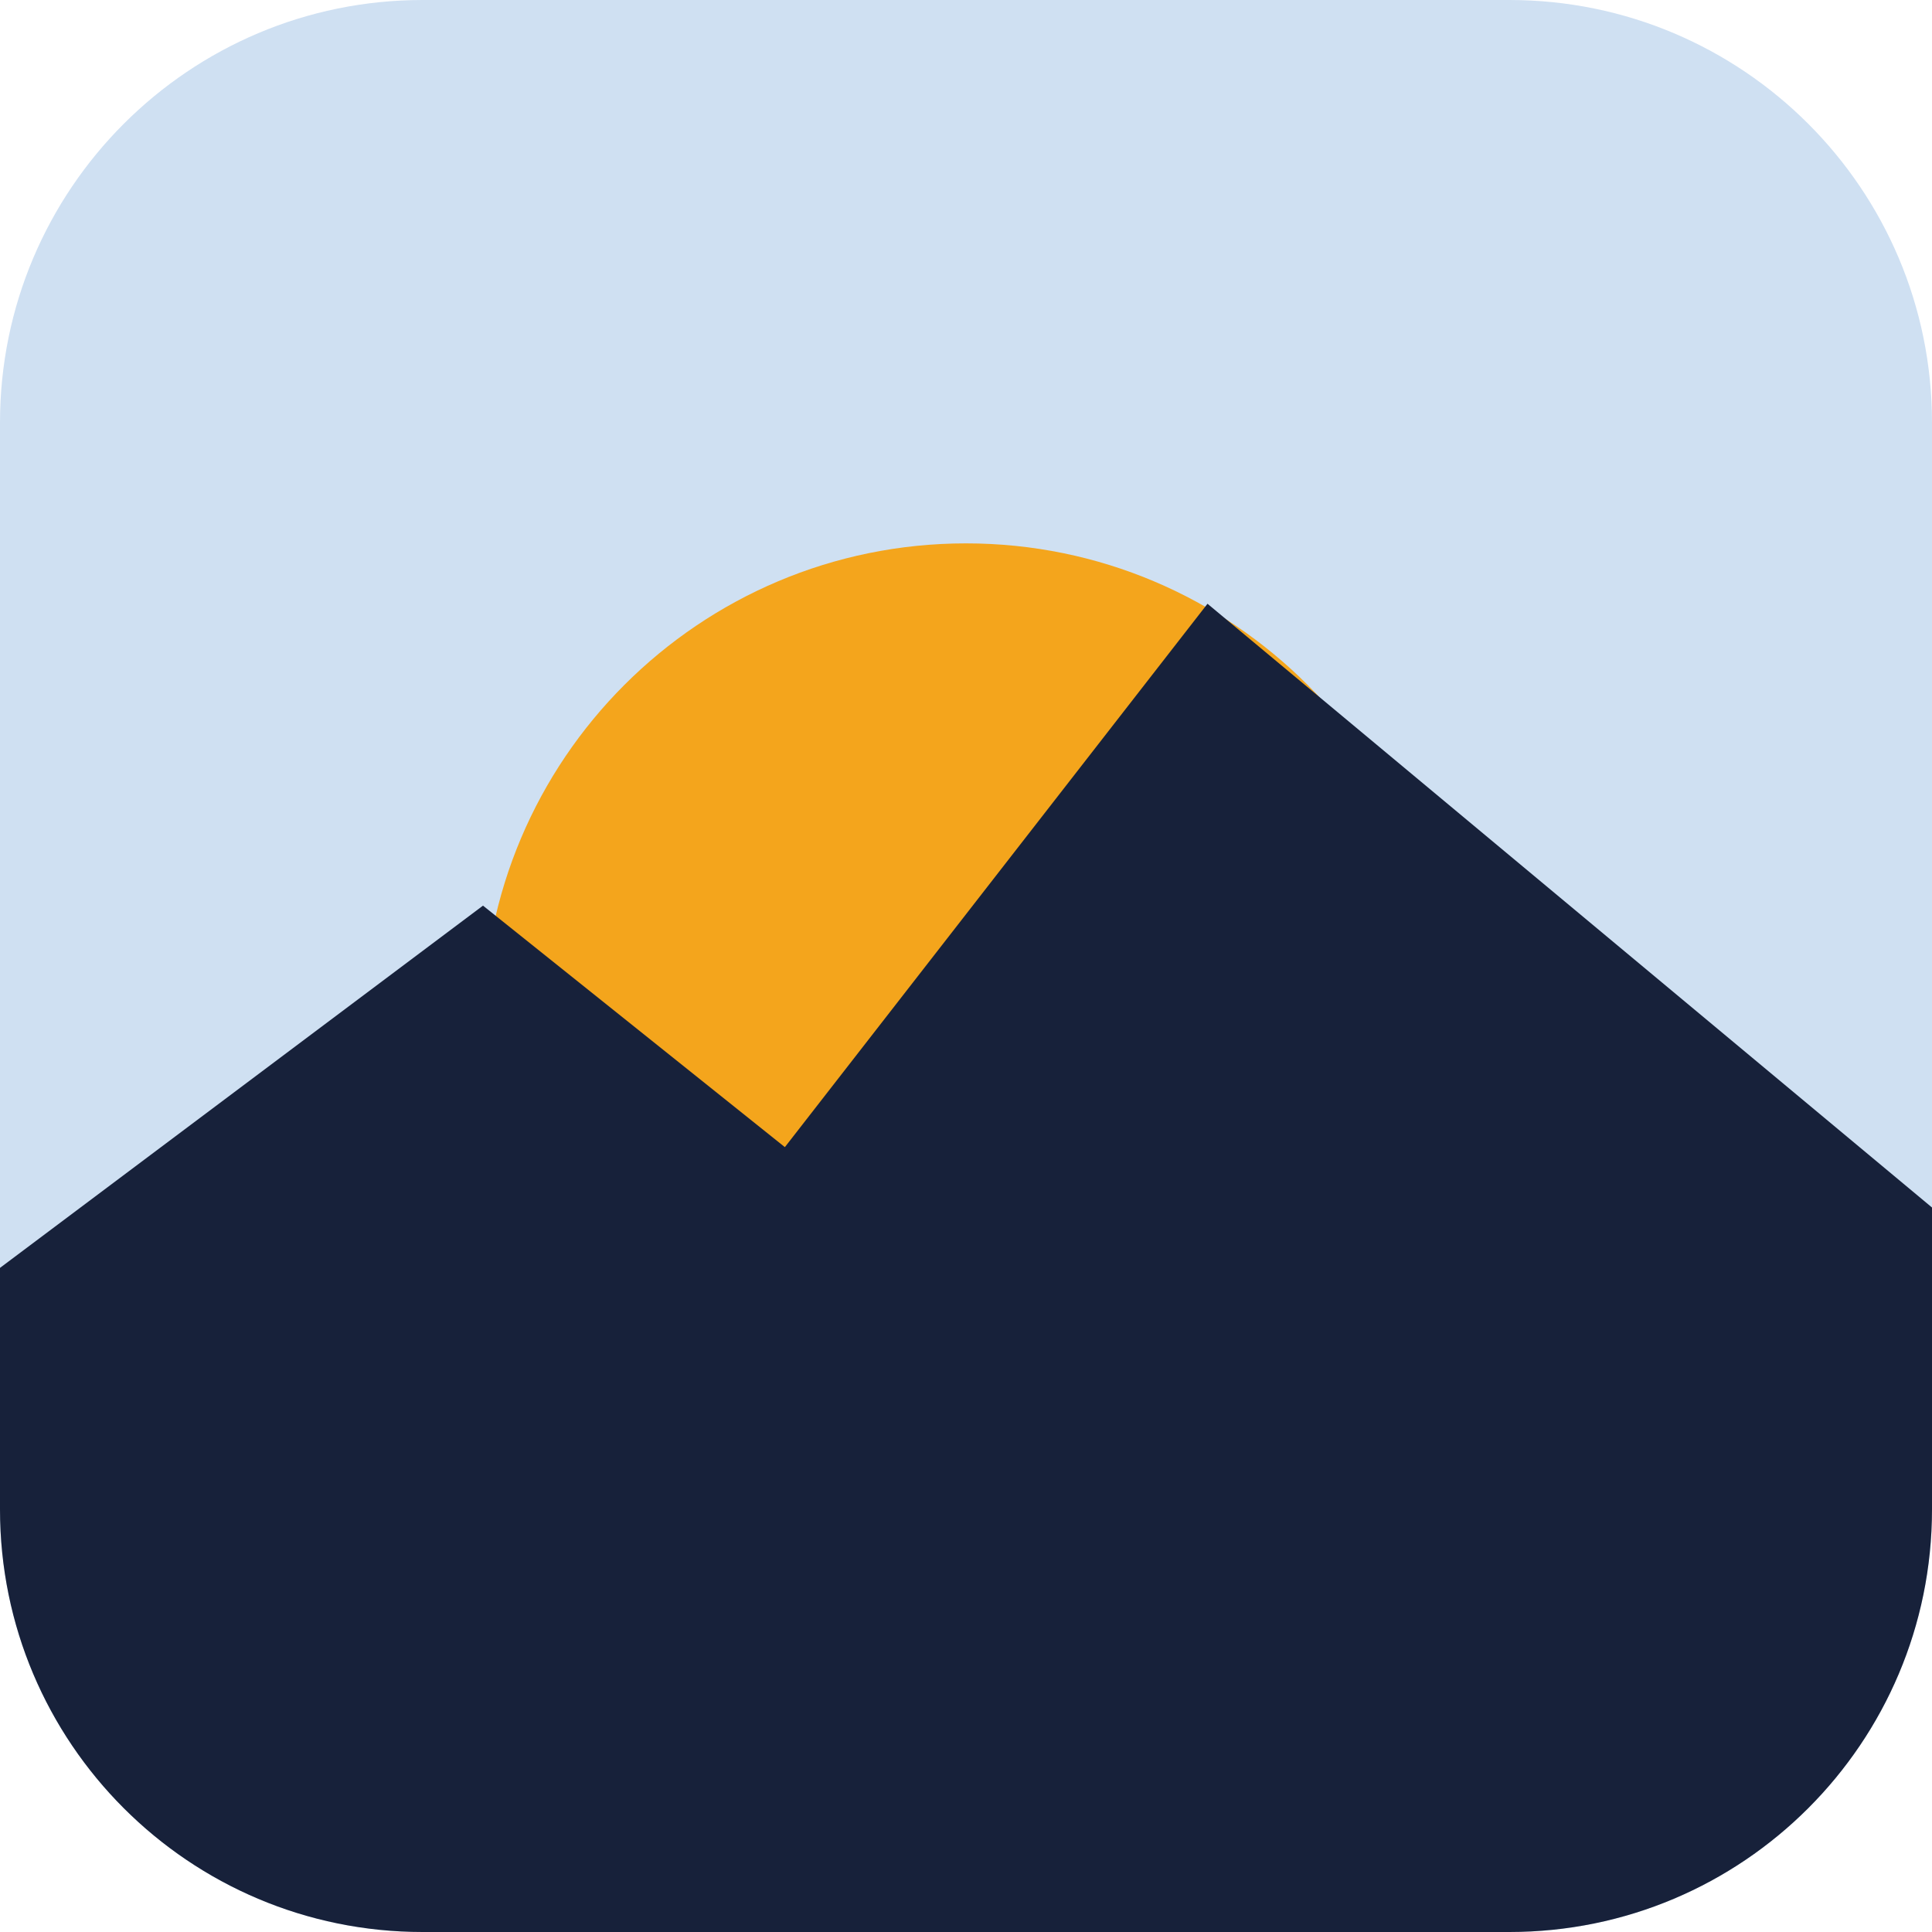
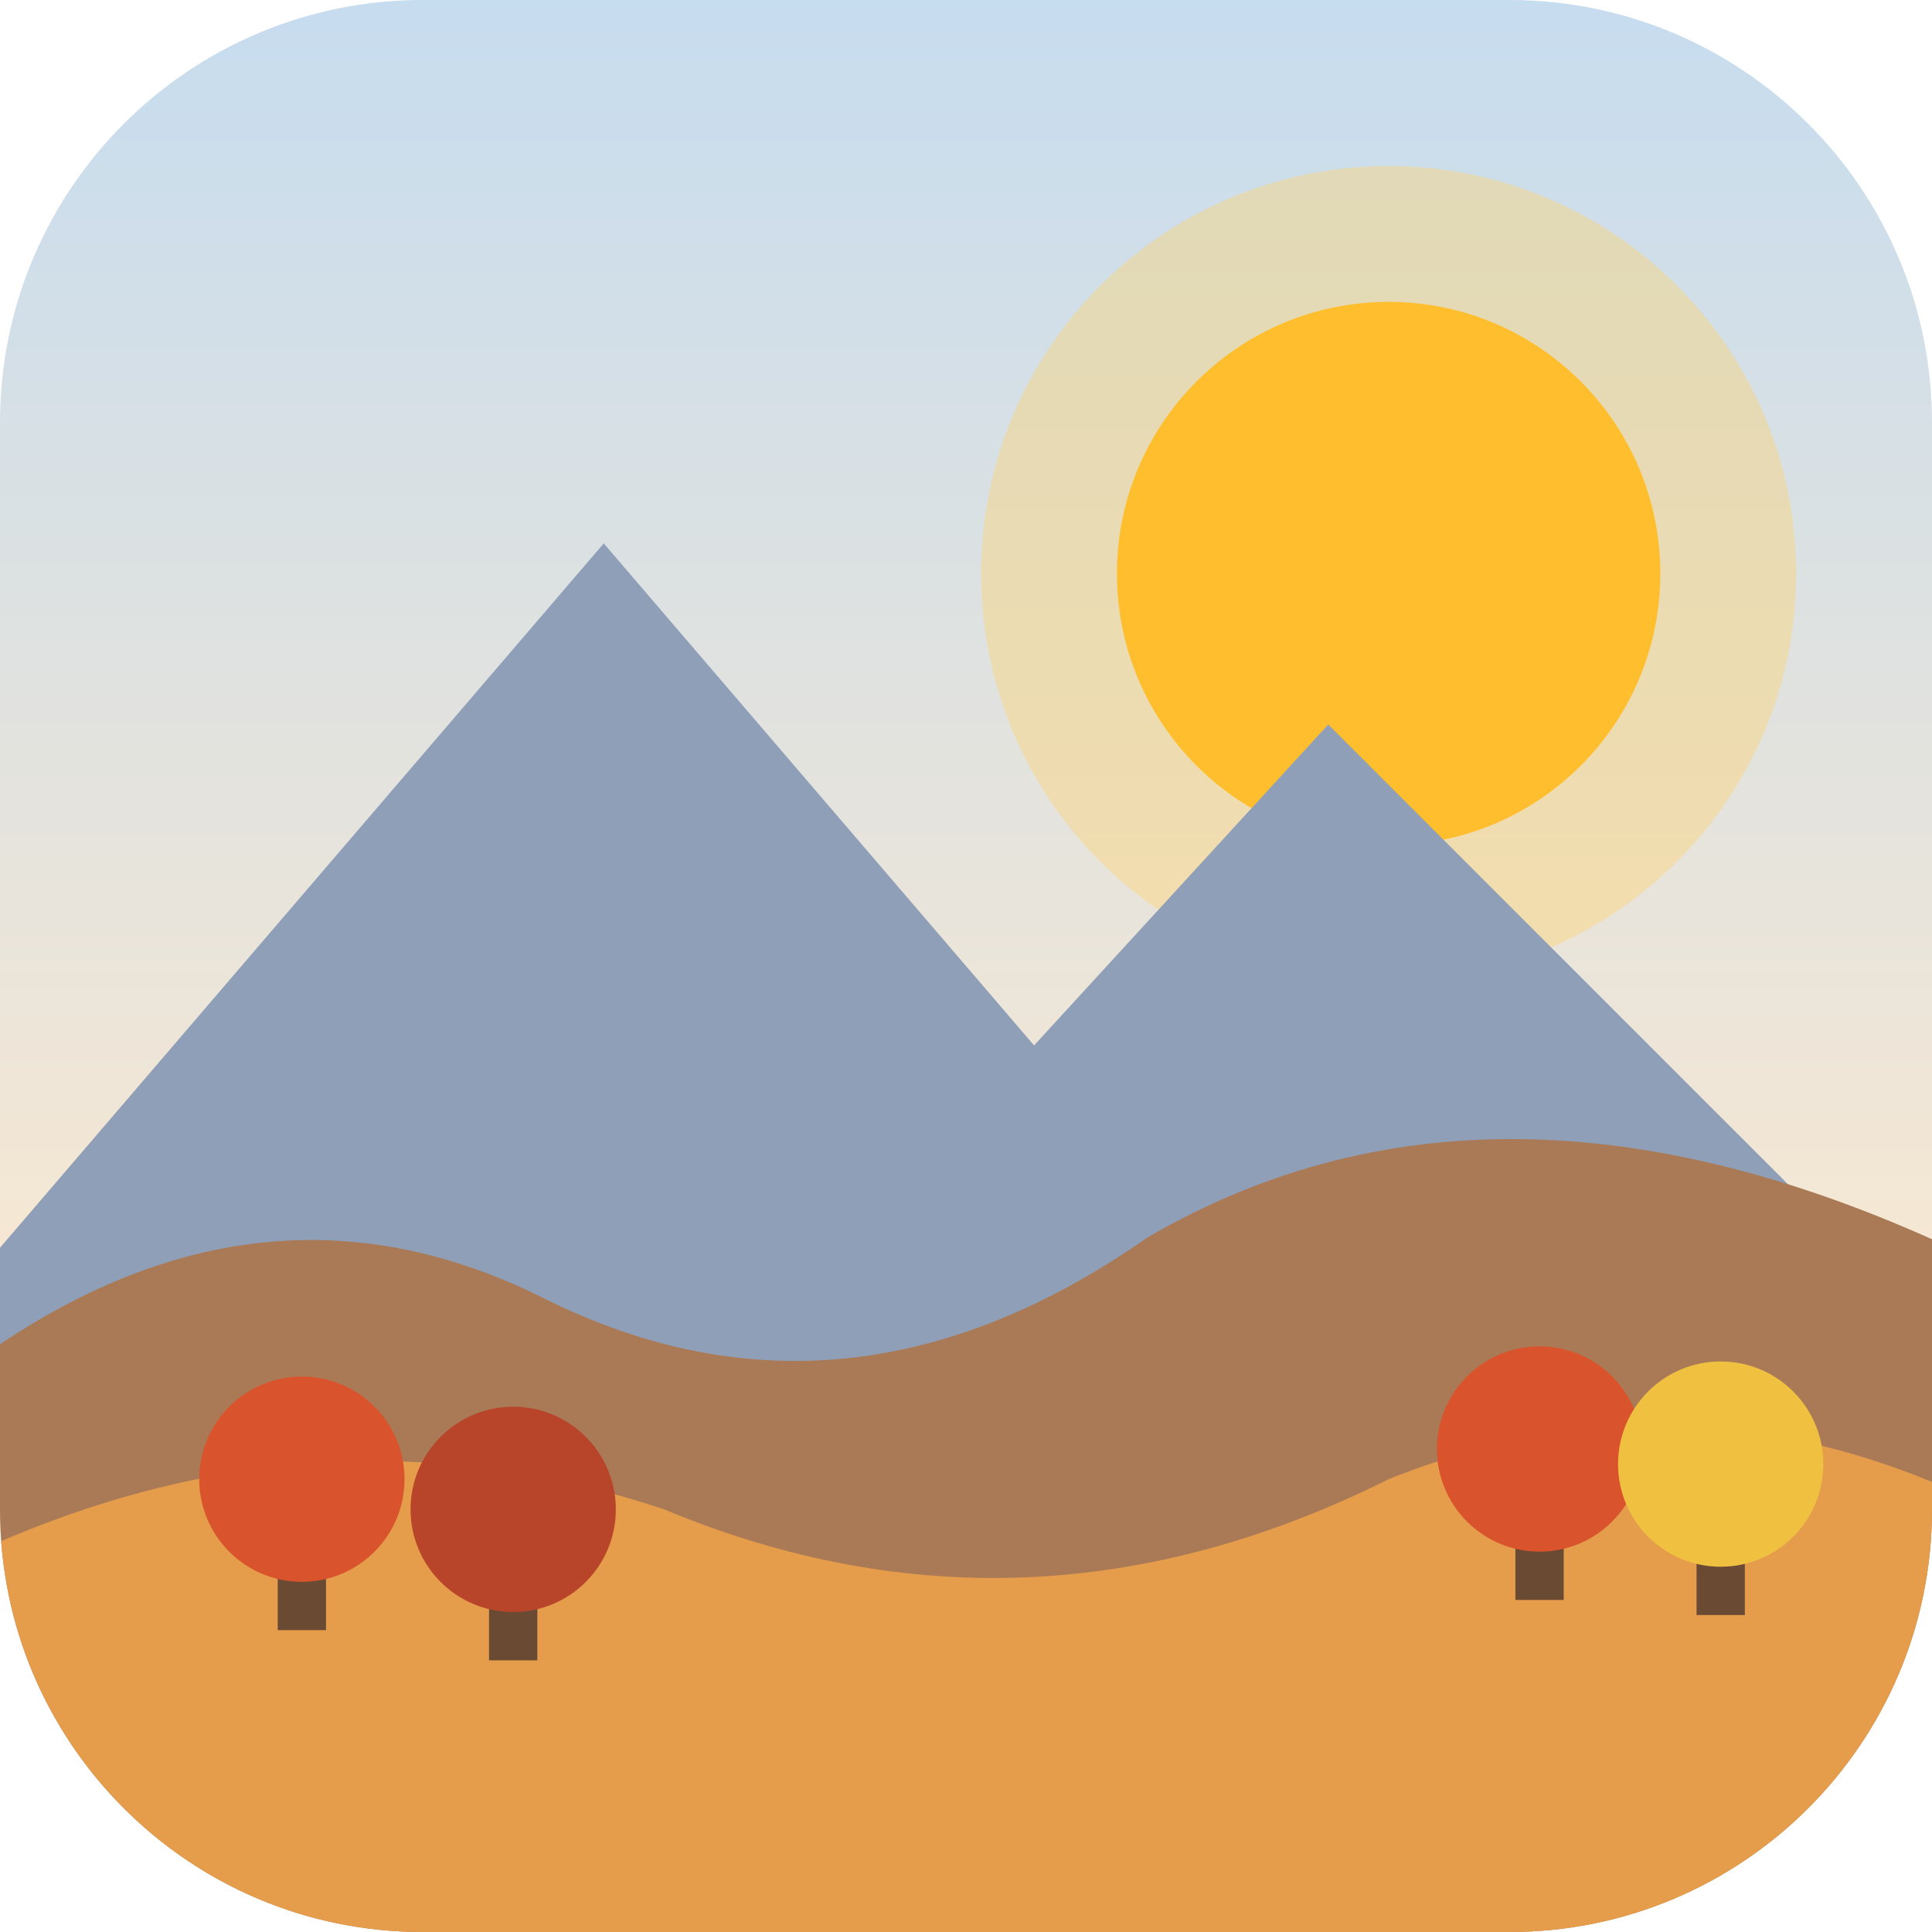
- <svg xmlns="http://www.w3.org/2000/svg" viewBox="0 0 64 64" role="img" aria-labelledby="t">
+ <svg xmlns="http://www.w3.org/2000/svg" viewBox="0 0 64 64">
  <defs>
    <clipPath id="c">
      <rect width="64" height="64" rx="14" />
    </clipPath>
  </defs>
  <g clip-path="url(#c)">
-     <rect width="64" height="64" fill="#CFE0F2" />
-     <circle cx="32" cy="34" r="16" fill="#F4A51C" />
-     <path d="M0 64 L0 42 L16 30 L26 38 L40 20 L64 40 L64 64Z" fill="#17213A" />
+     <defs>
+       <linearGradient id="is" x1="0" y1="0" x2="0" y2="1">
+         <stop offset="0" stop-color="#c6dcef" />
+         <stop offset=".75" stop-color="#fde9cf" />
+       </linearGradient>
+     </defs>
+     <rect width="64" height="64" fill="url(#is)" />
+     <circle cx="46" cy="19" r="13.5" fill="#ffd36b" opacity=".4" />
+     <circle cx="46" cy="19" r="9.0" fill="#ffbe2e" />
+     <path d="M-4 46 L20 18 L44 46Z" fill="#8f9fb8" />
+     <path d="M22 48 L44 24 L68 48Z" fill="#8f9fb8" />
+     <path d="M-2 46 Q8 38 18 43 Q28 48 38 41 Q50 34 66 42 L66 64 L-2 64Z" fill="#a97a55" />
+     <path d="M-2 52 Q10 46 22 50 Q34 55 46 49 Q56 45 66 50 L66 64 L-2 64Z" fill="#e59d4c" />
+     <rect x="9.2" y="49" width="1.6" height="5" fill="#6b4a33" />
+     <circle cx="10" cy="49" r="3.4" fill="#d9532c" />
+     <rect x="16.2" y="50" width="1.6" height="5" fill="#6b4a33" />
+     <circle cx="17" cy="50" r="3.4" fill="#b8452a" />
+     <rect x="50.2" y="48" width="1.6" height="5" fill="#6b4a33" />
+     <circle cx="51" cy="48" r="3.4" fill="#d9532c" />
+     <rect x="56.2" y="48.5" width="1.6" height="5" fill="#6b4a33" />
+     <circle cx="57" cy="48.5" r="3.4" fill="#f0c040" />
  </g>
</svg>
